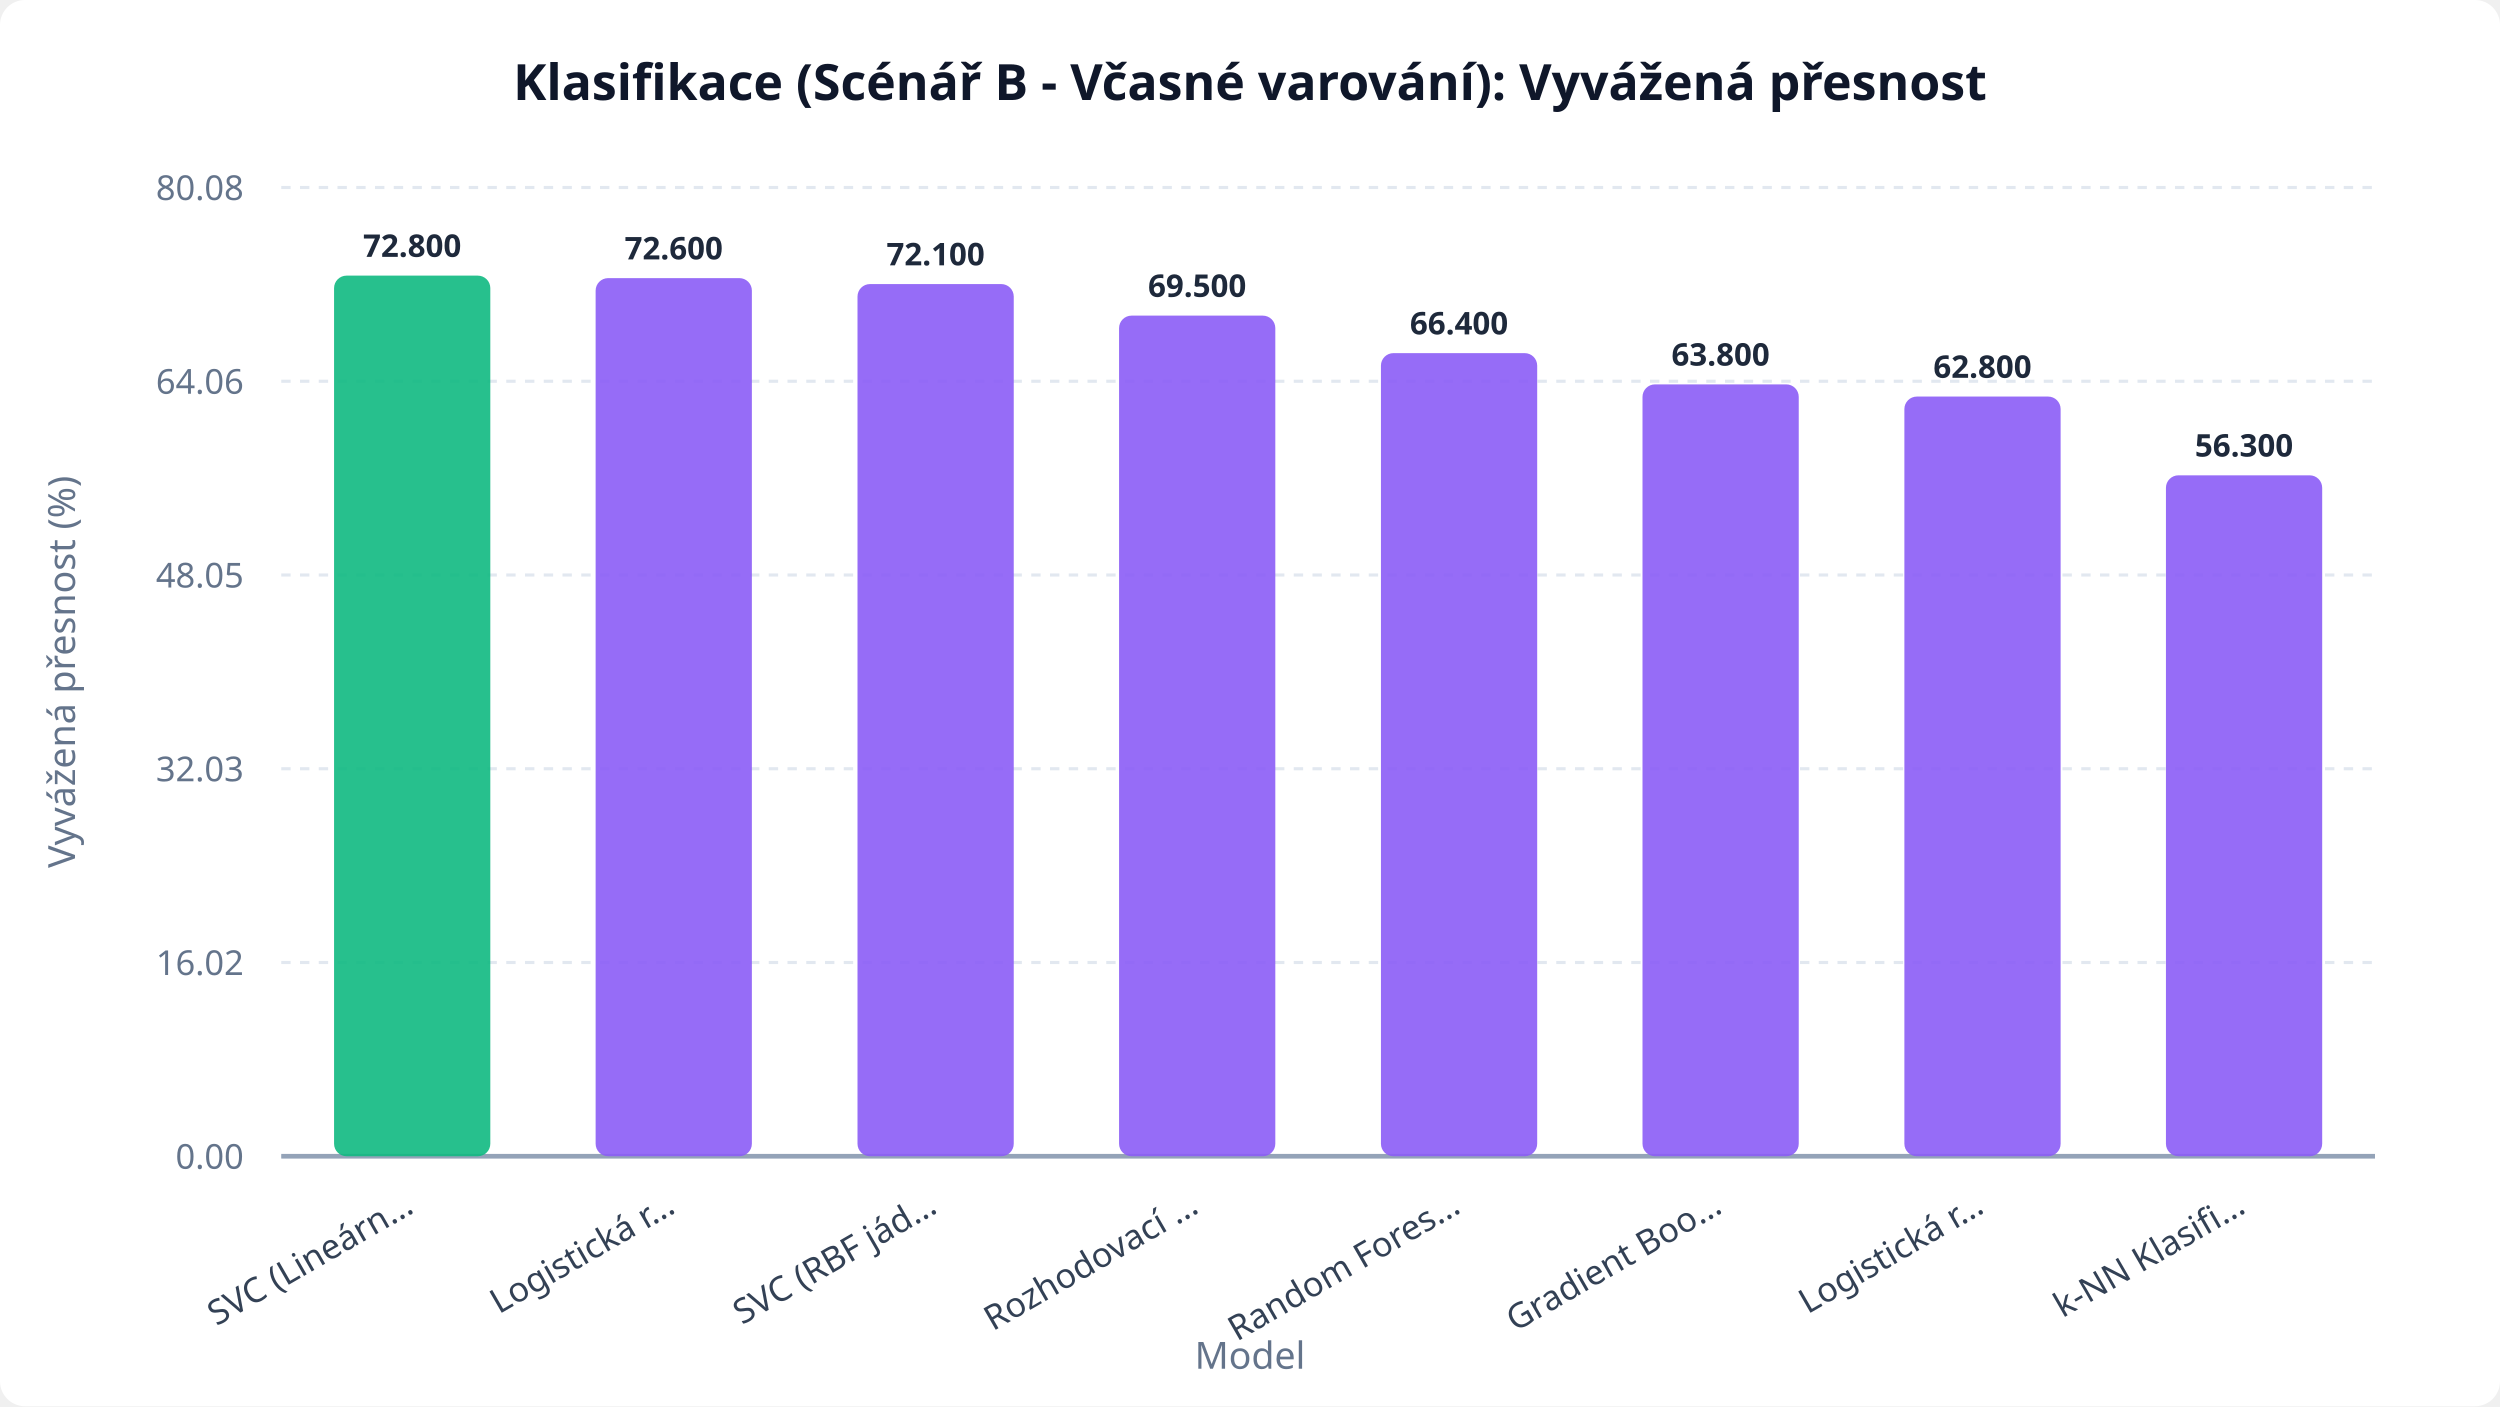
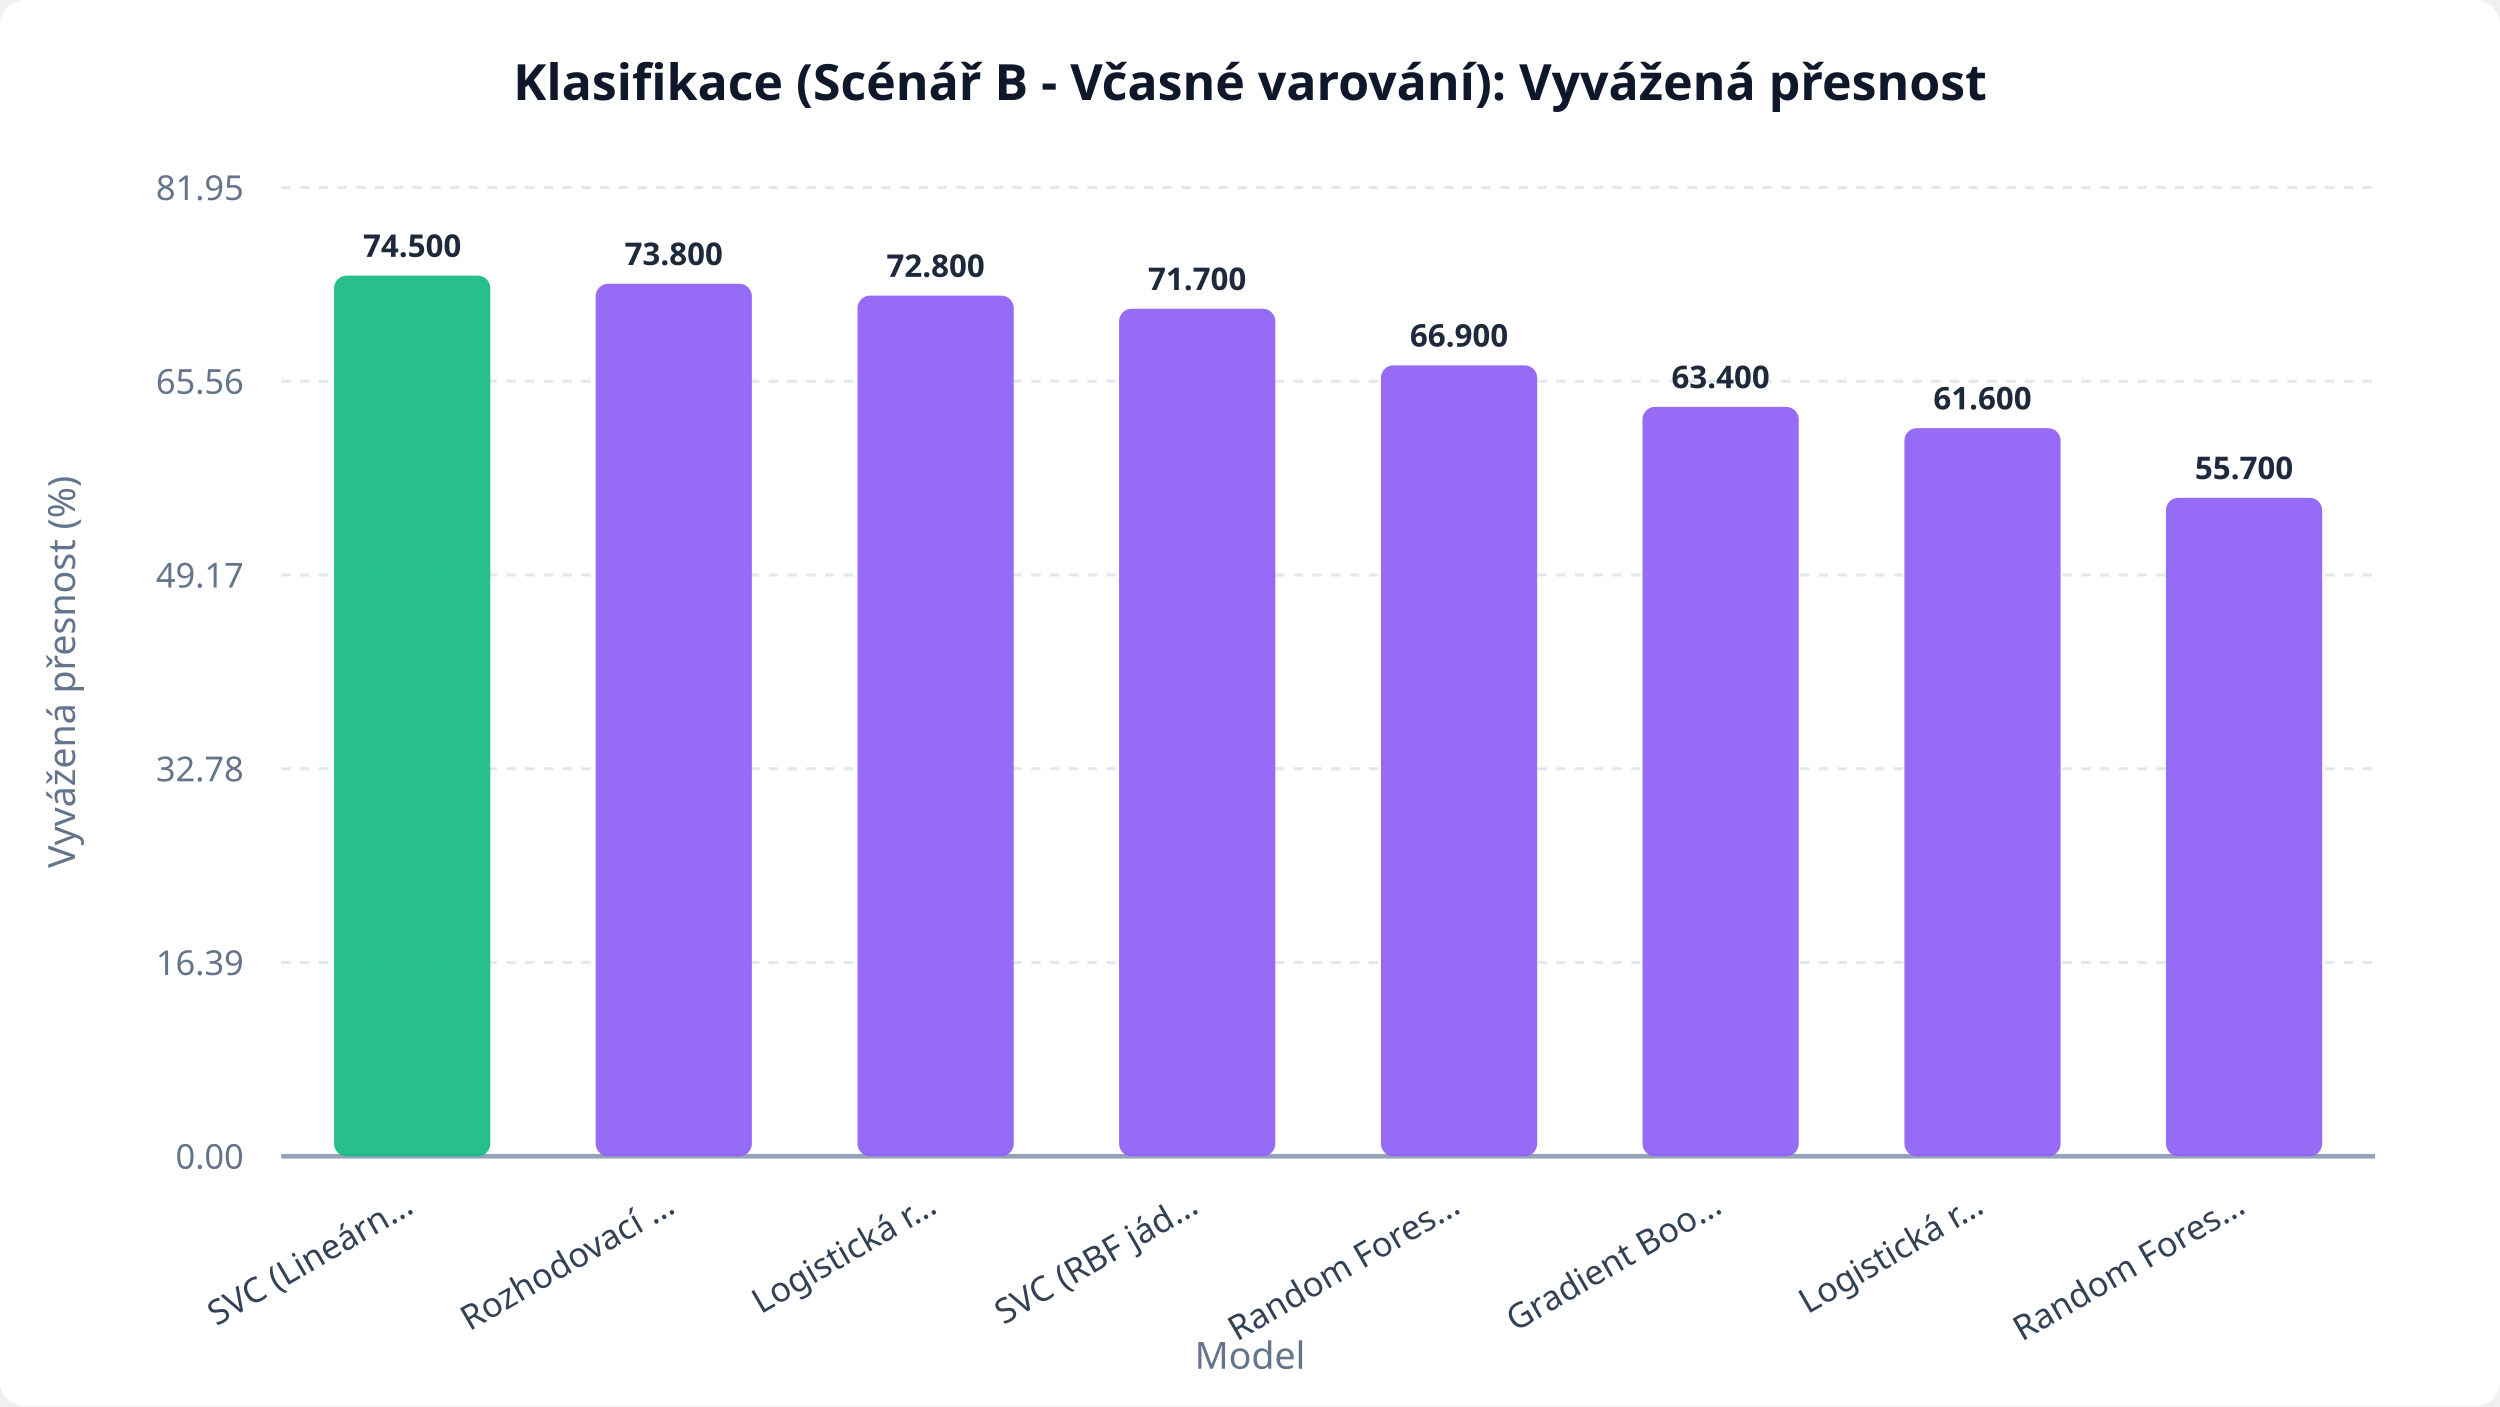
<svg xmlns="http://www.w3.org/2000/svg" viewBox="0 0 800 450" width="800" height="450" style="background:#ffffff; border-radius:8px; border:1px solid #e2e8f0; font-family:system-ui, sans-serif;">
  <rect width="800" height="450" fill="#ffffff" rx="8" />
  <text x="400.0" y="32" text-anchor="middle" font-size="16" font-weight="bold" fill="#0f172a">Klasifikace (Scénář B - Včasné varování): Vyvážená přesnost</text>
  <text x="400.0" y="438" text-anchor="middle" font-size="12" fill="#64748b">Model</text>
  <text x="24" y="215.0" text-anchor="middle" font-size="12" fill="#64748b" transform="rotate(-90, 24, 215.0)">Vyvážená přesnost (%)</text>
  <line x1="90" y1="370.0" x2="760" y2="370.0" stroke="#e2e8f0" stroke-width="1" stroke-dasharray="3 3" />
  <line x1="90" y1="308.0" x2="760" y2="308.0" stroke="#e2e8f0" stroke-width="1" stroke-dasharray="3 3" />
  <line x1="90" y1="246.0" x2="760" y2="246.0" stroke="#e2e8f0" stroke-width="1" stroke-dasharray="3 3" />
  <line x1="90" y1="184.0" x2="760" y2="184.0" stroke="#e2e8f0" stroke-width="1" stroke-dasharray="3 3" />
  <line x1="90" y1="122.0" x2="760" y2="122.0" stroke="#e2e8f0" stroke-width="1" stroke-dasharray="3 3" />
  <line x1="90" y1="60.0" x2="760" y2="60.0" stroke="#e2e8f0" stroke-width="1" stroke-dasharray="3 3" />
  <line x1="90" y1="370.0" x2="760" y2="370.0" stroke="#94a3b8" stroke-width="1.5" />
  <rect x="106.9" y="88.2" width="50.0" height="281.8" rx="4" fill="#10b981" opacity="0.9" />
-   <text x="131.9" y="82.2" text-anchor="middle" font-family="system-ui, sans-serif" font-size="10" font-weight="600" fill="#1e293b">72.800</text>
-   <rect x="190.6" y="89.0" width="50.0" height="281.0" rx="4" fill="#8b5cf6" opacity="0.9" />
-   <text x="215.6" y="83.0" text-anchor="middle" font-family="system-ui, sans-serif" font-size="10" font-weight="600" fill="#1e293b">72.600</text>
-   <rect x="274.4" y="90.9" width="50.0" height="279.1" rx="4" fill="#8b5cf6" opacity="0.9" />
-   <text x="299.4" y="84.9" text-anchor="middle" font-family="system-ui, sans-serif" font-size="10" font-weight="600" fill="#1e293b">72.100</text>
-   <rect x="358.1" y="101.0" width="50.0" height="269.0" rx="4" fill="#8b5cf6" opacity="0.9" />
-   <text x="383.1" y="95.0" text-anchor="middle" font-family="system-ui, sans-serif" font-size="10" font-weight="600" fill="#1e293b">69.500</text>
-   <rect x="441.9" y="113.0" width="50.0" height="257.0" rx="4" fill="#8b5cf6" opacity="0.9" />
-   <text x="466.9" y="107.0" text-anchor="middle" font-family="system-ui, sans-serif" font-size="10" font-weight="600" fill="#1e293b">66.400</text>
-   <rect x="525.6" y="123.0" width="50.0" height="247.0" rx="4" fill="#8b5cf6" opacity="0.9" />
-   <text x="550.6" y="117.0" text-anchor="middle" font-family="system-ui, sans-serif" font-size="10" font-weight="600" fill="#1e293b">63.800</text>
-   <rect x="609.4" y="126.9" width="50.0" height="243.1" rx="4" fill="#8b5cf6" opacity="0.9" />
-   <text x="634.4" y="120.9" text-anchor="middle" font-family="system-ui, sans-serif" font-size="10" font-weight="600" fill="#1e293b">62.800</text>
-   <rect x="693.1" y="152.1" width="50.0" height="217.9" rx="4" fill="#8b5cf6" opacity="0.9" />
-   <text x="718.1" y="146.1" text-anchor="middle" font-family="system-ui, sans-serif" font-size="10" font-weight="600" fill="#1e293b">56.300</text>
+   <text x="131.9" y="82.2" text-anchor="middle" font-family="system-ui, sans-serif" font-size="10" font-weight="600" fill="#1e293b">74.500</text>
+   <rect x="190.6" y="90.8" width="50.0" height="279.2" rx="4" fill="#8b5cf6" opacity="0.9" />
+   <text x="215.6" y="84.8" text-anchor="middle" font-family="system-ui, sans-serif" font-size="10" font-weight="600" fill="#1e293b">73.800</text>
+   <rect x="274.4" y="94.6" width="50.0" height="275.4" rx="4" fill="#8b5cf6" opacity="0.9" />
+   <text x="299.4" y="88.6" text-anchor="middle" font-family="system-ui, sans-serif" font-size="10" font-weight="600" fill="#1e293b">72.800</text>
+   <rect x="358.1" y="98.8" width="50.0" height="271.2" rx="4" fill="#8b5cf6" opacity="0.9" />
+   <text x="383.1" y="92.8" text-anchor="middle" font-family="system-ui, sans-serif" font-size="10" font-weight="600" fill="#1e293b">71.700</text>
+   <rect x="441.9" y="116.9" width="50.0" height="253.1" rx="4" fill="#8b5cf6" opacity="0.9" />
+   <text x="466.9" y="110.9" text-anchor="middle" font-family="system-ui, sans-serif" font-size="10" font-weight="600" fill="#1e293b">66.900</text>
+   <rect x="525.6" y="130.2" width="50.0" height="239.8" rx="4" fill="#8b5cf6" opacity="0.9" />
+   <text x="550.6" y="124.2" text-anchor="middle" font-family="system-ui, sans-serif" font-size="10" font-weight="600" fill="#1e293b">63.400</text>
+   <rect x="609.4" y="137.0" width="50.0" height="233.0" rx="4" fill="#8b5cf6" opacity="0.9" />
+   <text x="634.4" y="131.0" text-anchor="middle" font-family="system-ui, sans-serif" font-size="10" font-weight="600" fill="#1e293b">61.600</text>
+   <rect x="693.1" y="159.3" width="50.0" height="210.7" rx="4" fill="#8b5cf6" opacity="0.9" />
+   <text x="718.1" y="153.3" text-anchor="middle" font-family="system-ui, sans-serif" font-size="10" font-weight="600" fill="#1e293b">55.700</text>
  <text x="78" y="374.0" text-anchor="end" font-family="system-ui, sans-serif" font-size="11" fill="#64748b">0.00</text>
-   <text x="78" y="312.0" text-anchor="end" font-family="system-ui, sans-serif" font-size="11" fill="#64748b">16.02</text>
-   <text x="78" y="250.0" text-anchor="end" font-family="system-ui, sans-serif" font-size="11" fill="#64748b">32.03</text>
-   <text x="78" y="188.0" text-anchor="end" font-family="system-ui, sans-serif" font-size="11" fill="#64748b">48.05</text>
-   <text x="78" y="126.0" text-anchor="end" font-family="system-ui, sans-serif" font-size="11" fill="#64748b">64.06</text>
-   <text x="78" y="64.0" text-anchor="end" font-family="system-ui, sans-serif" font-size="11" fill="#64748b">80.08</text>
+   <text x="78" y="312.0" text-anchor="end" font-family="system-ui, sans-serif" font-size="11" fill="#64748b">16.39</text>
+   <text x="78" y="250.0" text-anchor="end" font-family="system-ui, sans-serif" font-size="11" fill="#64748b">32.78</text>
+   <text x="78" y="188.0" text-anchor="end" font-family="system-ui, sans-serif" font-size="11" fill="#64748b">49.17</text>
+   <text x="78" y="126.0" text-anchor="end" font-family="system-ui, sans-serif" font-size="11" fill="#64748b">65.56</text>
+   <text x="78" y="64.0" text-anchor="end" font-family="system-ui, sans-serif" font-size="11" fill="#64748b">81.95</text>
  <text x="131.9" y="388.0" text-anchor="end" font-family="system-ui, sans-serif" font-size="11" fill="#334155" transform="rotate(-30, 131.9, 386.0)">SVC (Lineárn…</text>
-   <text x="215.6" y="388.0" text-anchor="end" font-family="system-ui, sans-serif" font-size="11" fill="#334155" transform="rotate(-30, 215.6, 386.0)">Logistická r…</text>
-   <text x="299.4" y="388.0" text-anchor="end" font-family="system-ui, sans-serif" font-size="11" fill="#334155" transform="rotate(-30, 299.4, 386.0)">SVC (RBF jád…</text>
-   <text x="383.1" y="388.0" text-anchor="end" font-family="system-ui, sans-serif" font-size="11" fill="#334155" transform="rotate(-30, 383.1, 386.0)">Rozhodovací …</text>
+   <text x="215.6" y="388.0" text-anchor="end" font-family="system-ui, sans-serif" font-size="11" fill="#334155" transform="rotate(-30, 215.6, 386.0)">Rozhodovací …</text>
+   <text x="299.4" y="388.0" text-anchor="end" font-family="system-ui, sans-serif" font-size="11" fill="#334155" transform="rotate(-30, 299.4, 386.0)">Logistická r…</text>
+   <text x="383.1" y="388.0" text-anchor="end" font-family="system-ui, sans-serif" font-size="11" fill="#334155" transform="rotate(-30, 383.1, 386.0)">SVC (RBF jád…</text>
  <text x="466.9" y="388.0" text-anchor="end" font-family="system-ui, sans-serif" font-size="11" fill="#334155" transform="rotate(-30, 466.9, 386.0)">Random Fores…</text>
  <text x="550.6" y="388.0" text-anchor="end" font-family="system-ui, sans-serif" font-size="11" fill="#334155" transform="rotate(-30, 550.6, 386.0)">Gradient Boo…</text>
  <text x="634.4" y="388.0" text-anchor="end" font-family="system-ui, sans-serif" font-size="11" fill="#334155" transform="rotate(-30, 634.4, 386.0)">Logistická r…</text>
-   <text x="718.1" y="388.0" text-anchor="end" font-family="system-ui, sans-serif" font-size="11" fill="#334155" transform="rotate(-30, 718.1, 386.0)">k-NN Klasifi…</text>
+   <text x="718.1" y="388.0" text-anchor="end" font-family="system-ui, sans-serif" font-size="11" fill="#334155" transform="rotate(-30, 718.1, 386.0)">Random Fores…</text>
</svg>
